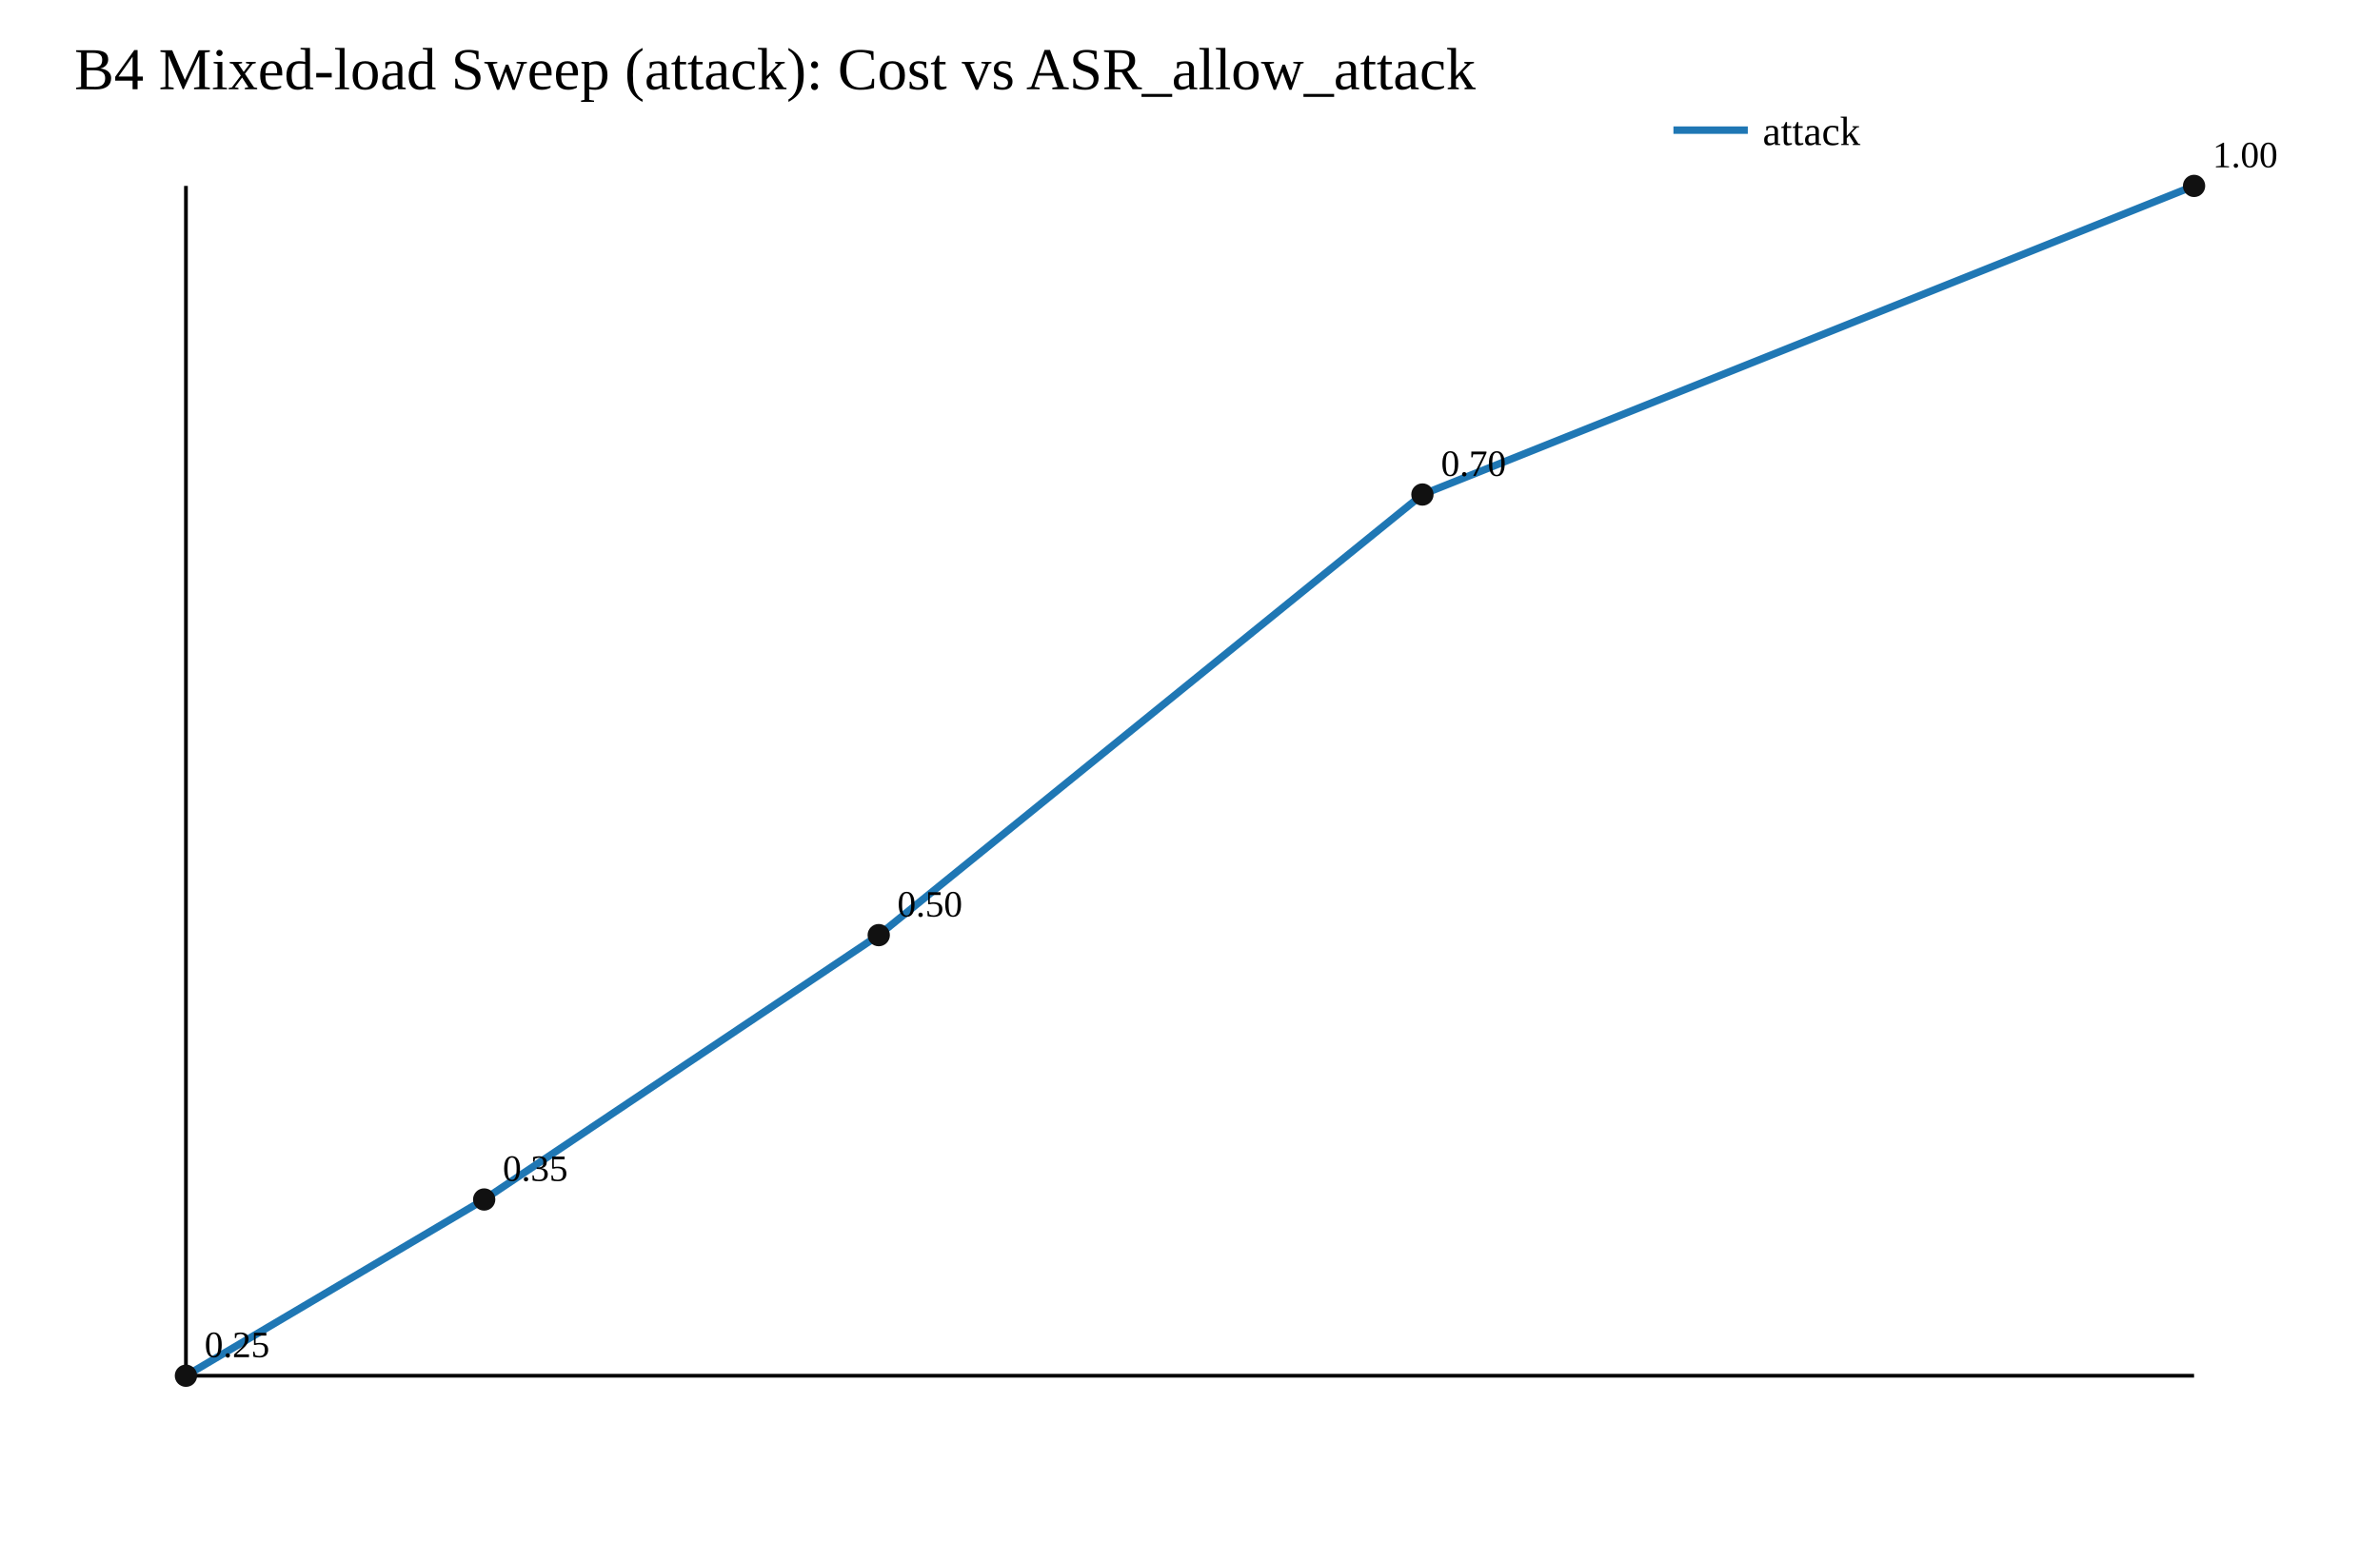
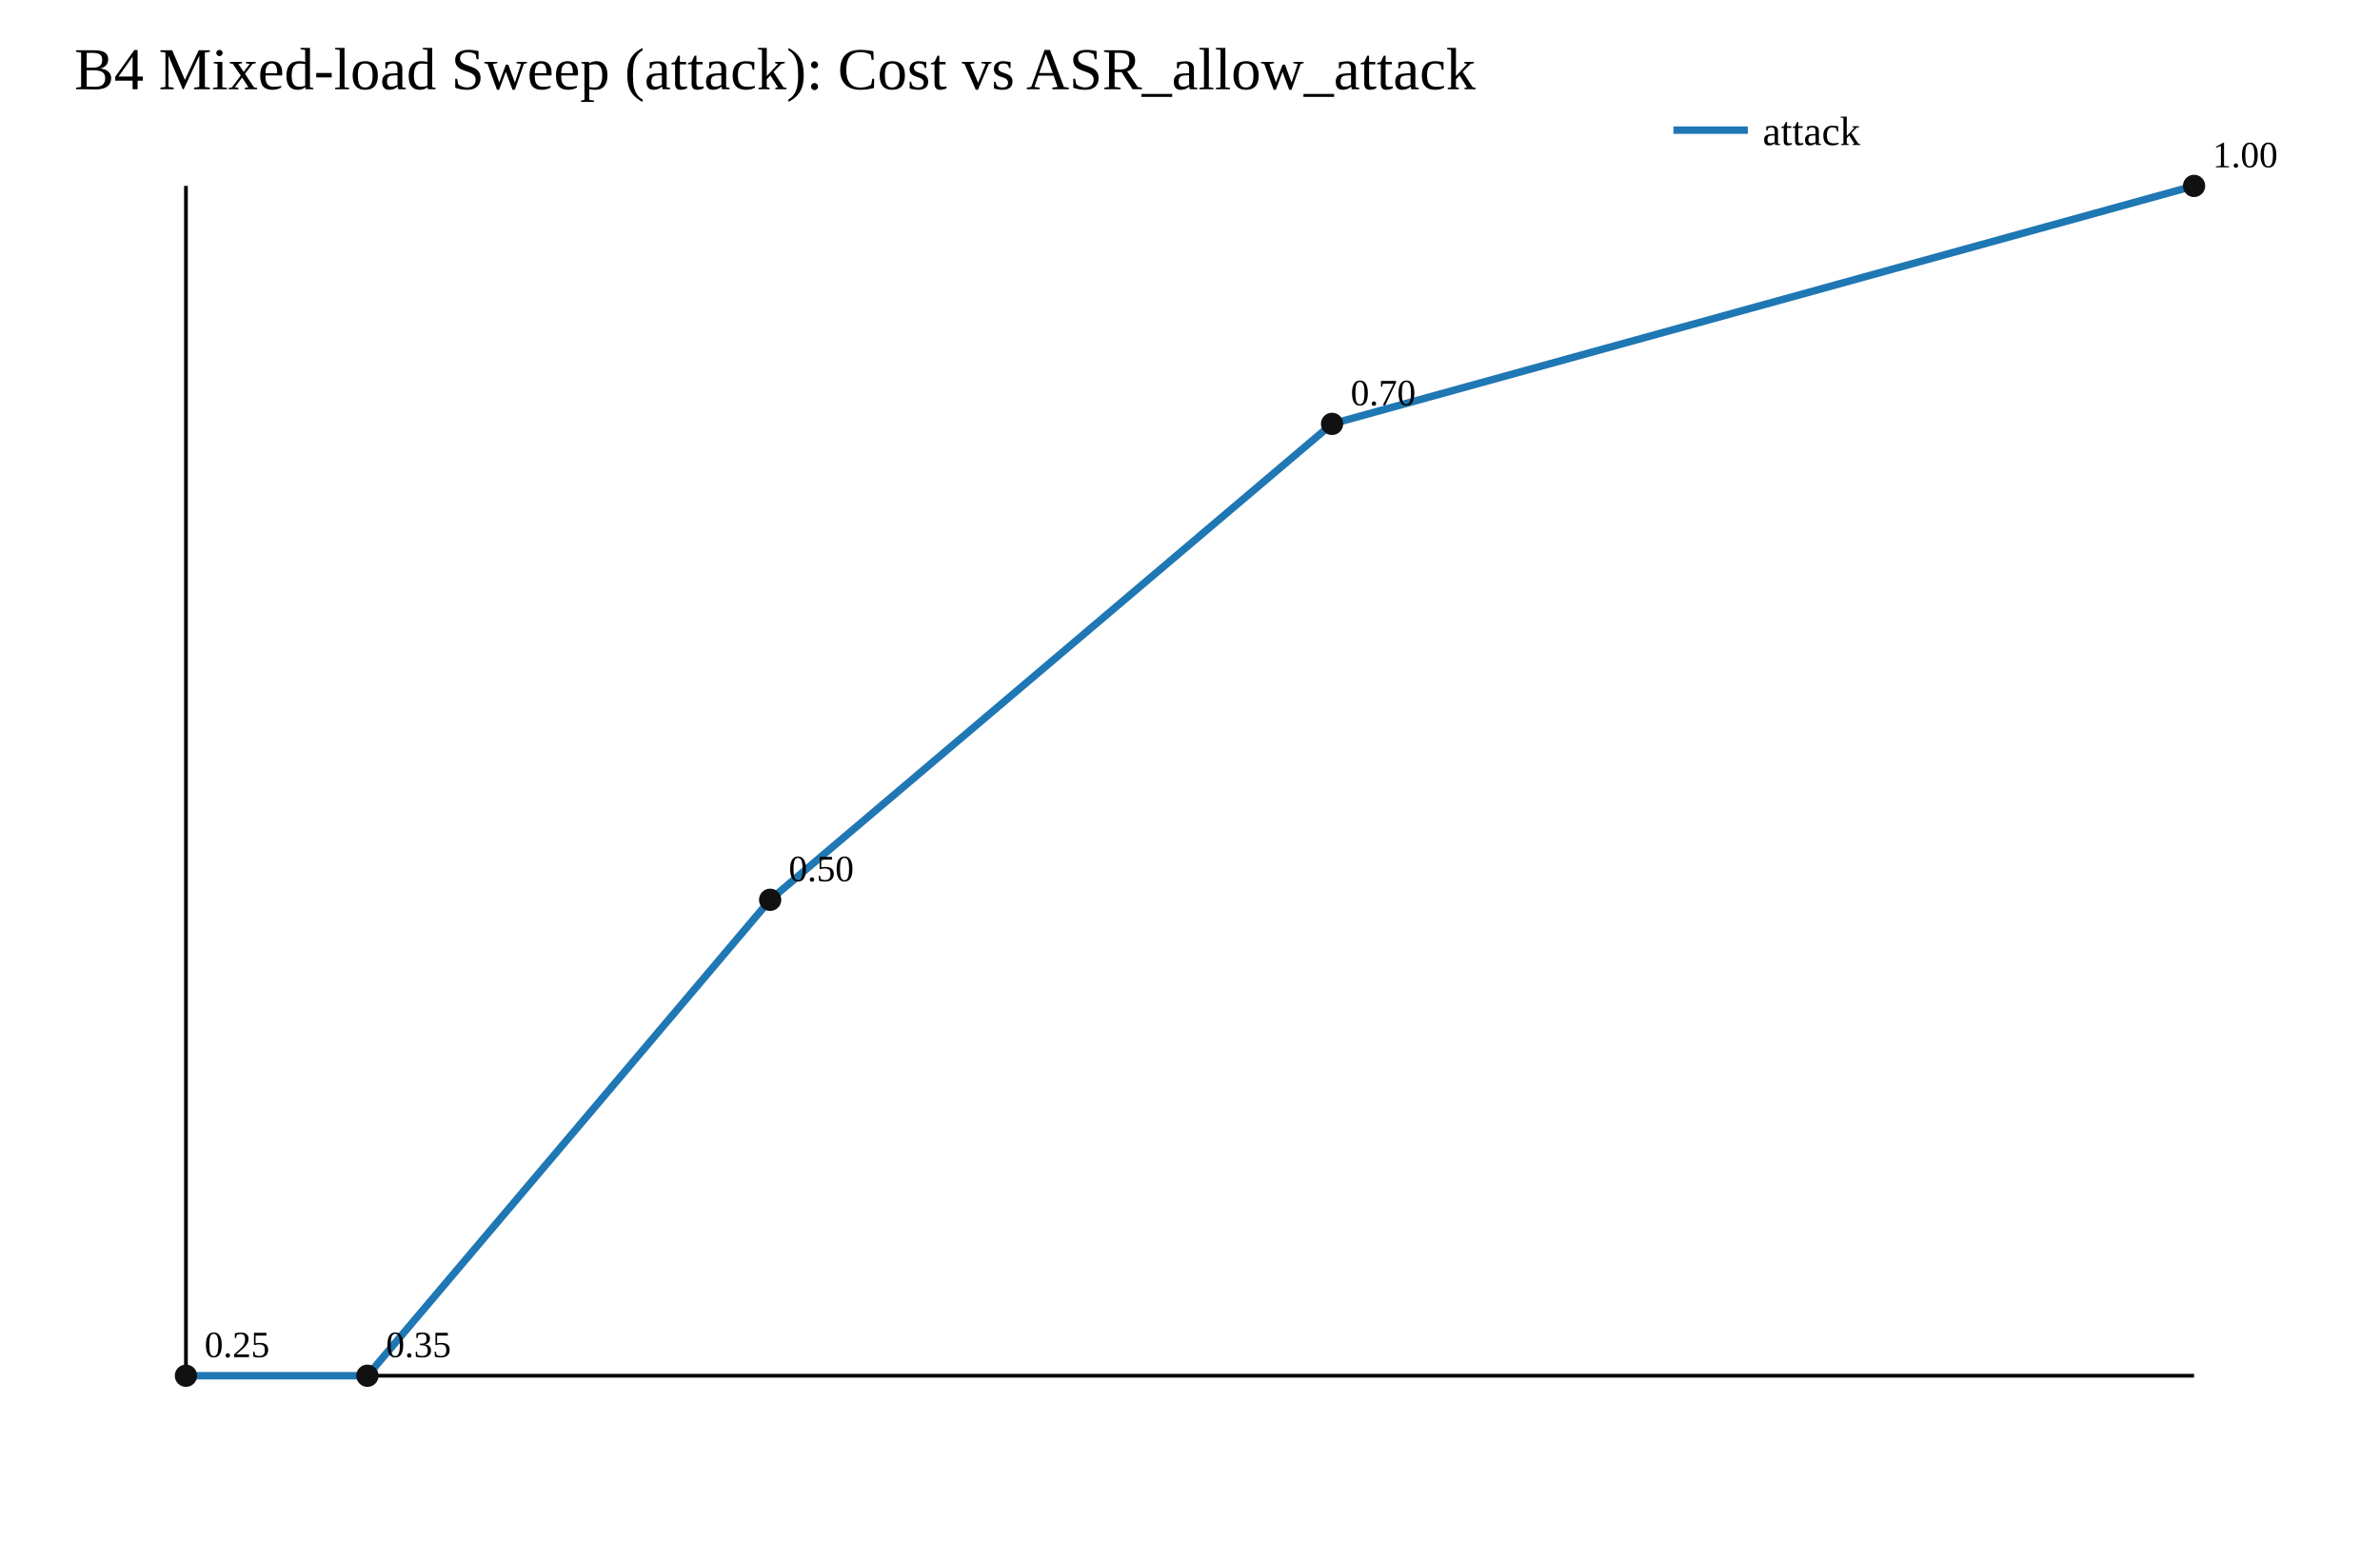
<svg xmlns="http://www.w3.org/2000/svg" width="640" height="420">
  <text x="20" y="24" font-size="16">B4 Mixed-load Sweep (attack): Cost vs ASR_allow_attack</text>
  <line x1="50" y1="370" x2="590" y2="370" stroke="black" />
  <line x1="50" y1="370" x2="50" y2="50" stroke="black" />
-   <polyline fill="none" stroke="#1f77b4" stroke-width="2" points="590.0,50.0 382.5,133.0 236.3,251.5 130.2,322.6 50.0,370.0" />
+   <polyline fill="none" stroke="#1f77b4" stroke-width="2" points="590.0,50.0 358.2,114.0 207.1,242.0 98.8,370.0 50.0,370.0" />
  <line x1="450" y1="35" x2="470" y2="35" stroke="#1f77b4" stroke-width="2" />
  <text x="474" y="39" font-size="11">attack</text>
  <circle cx="590.0" cy="50.0" r="3" fill="#111" />
  <text x="595.0" y="45.0" font-size="10">1.00</text>
-   <circle cx="382.5" cy="133.0" r="3" fill="#111" />
-   <text x="387.5" y="128.0" font-size="10">0.70</text>
-   <circle cx="236.3" cy="251.5" r="3" fill="#111" />
-   <text x="241.3" y="246.5" font-size="10">0.50</text>
-   <circle cx="130.2" cy="322.6" r="3" fill="#111" />
-   <text x="135.2" y="317.6" font-size="10">0.35</text>
+   <circle cx="358.2" cy="114.0" r="3" fill="#111" />
+   <text x="363.2" y="109.0" font-size="10">0.70</text>
+   <circle cx="207.1" cy="242.0" r="3" fill="#111" />
+   <text x="212.1" y="237.0" font-size="10">0.50</text>
+   <circle cx="98.8" cy="370.0" r="3" fill="#111" />
+   <text x="103.8" y="365.0" font-size="10">0.35</text>
  <circle cx="50.0" cy="370.0" r="3" fill="#111" />
  <text x="55.0" y="365.0" font-size="10">0.25</text>
</svg>
